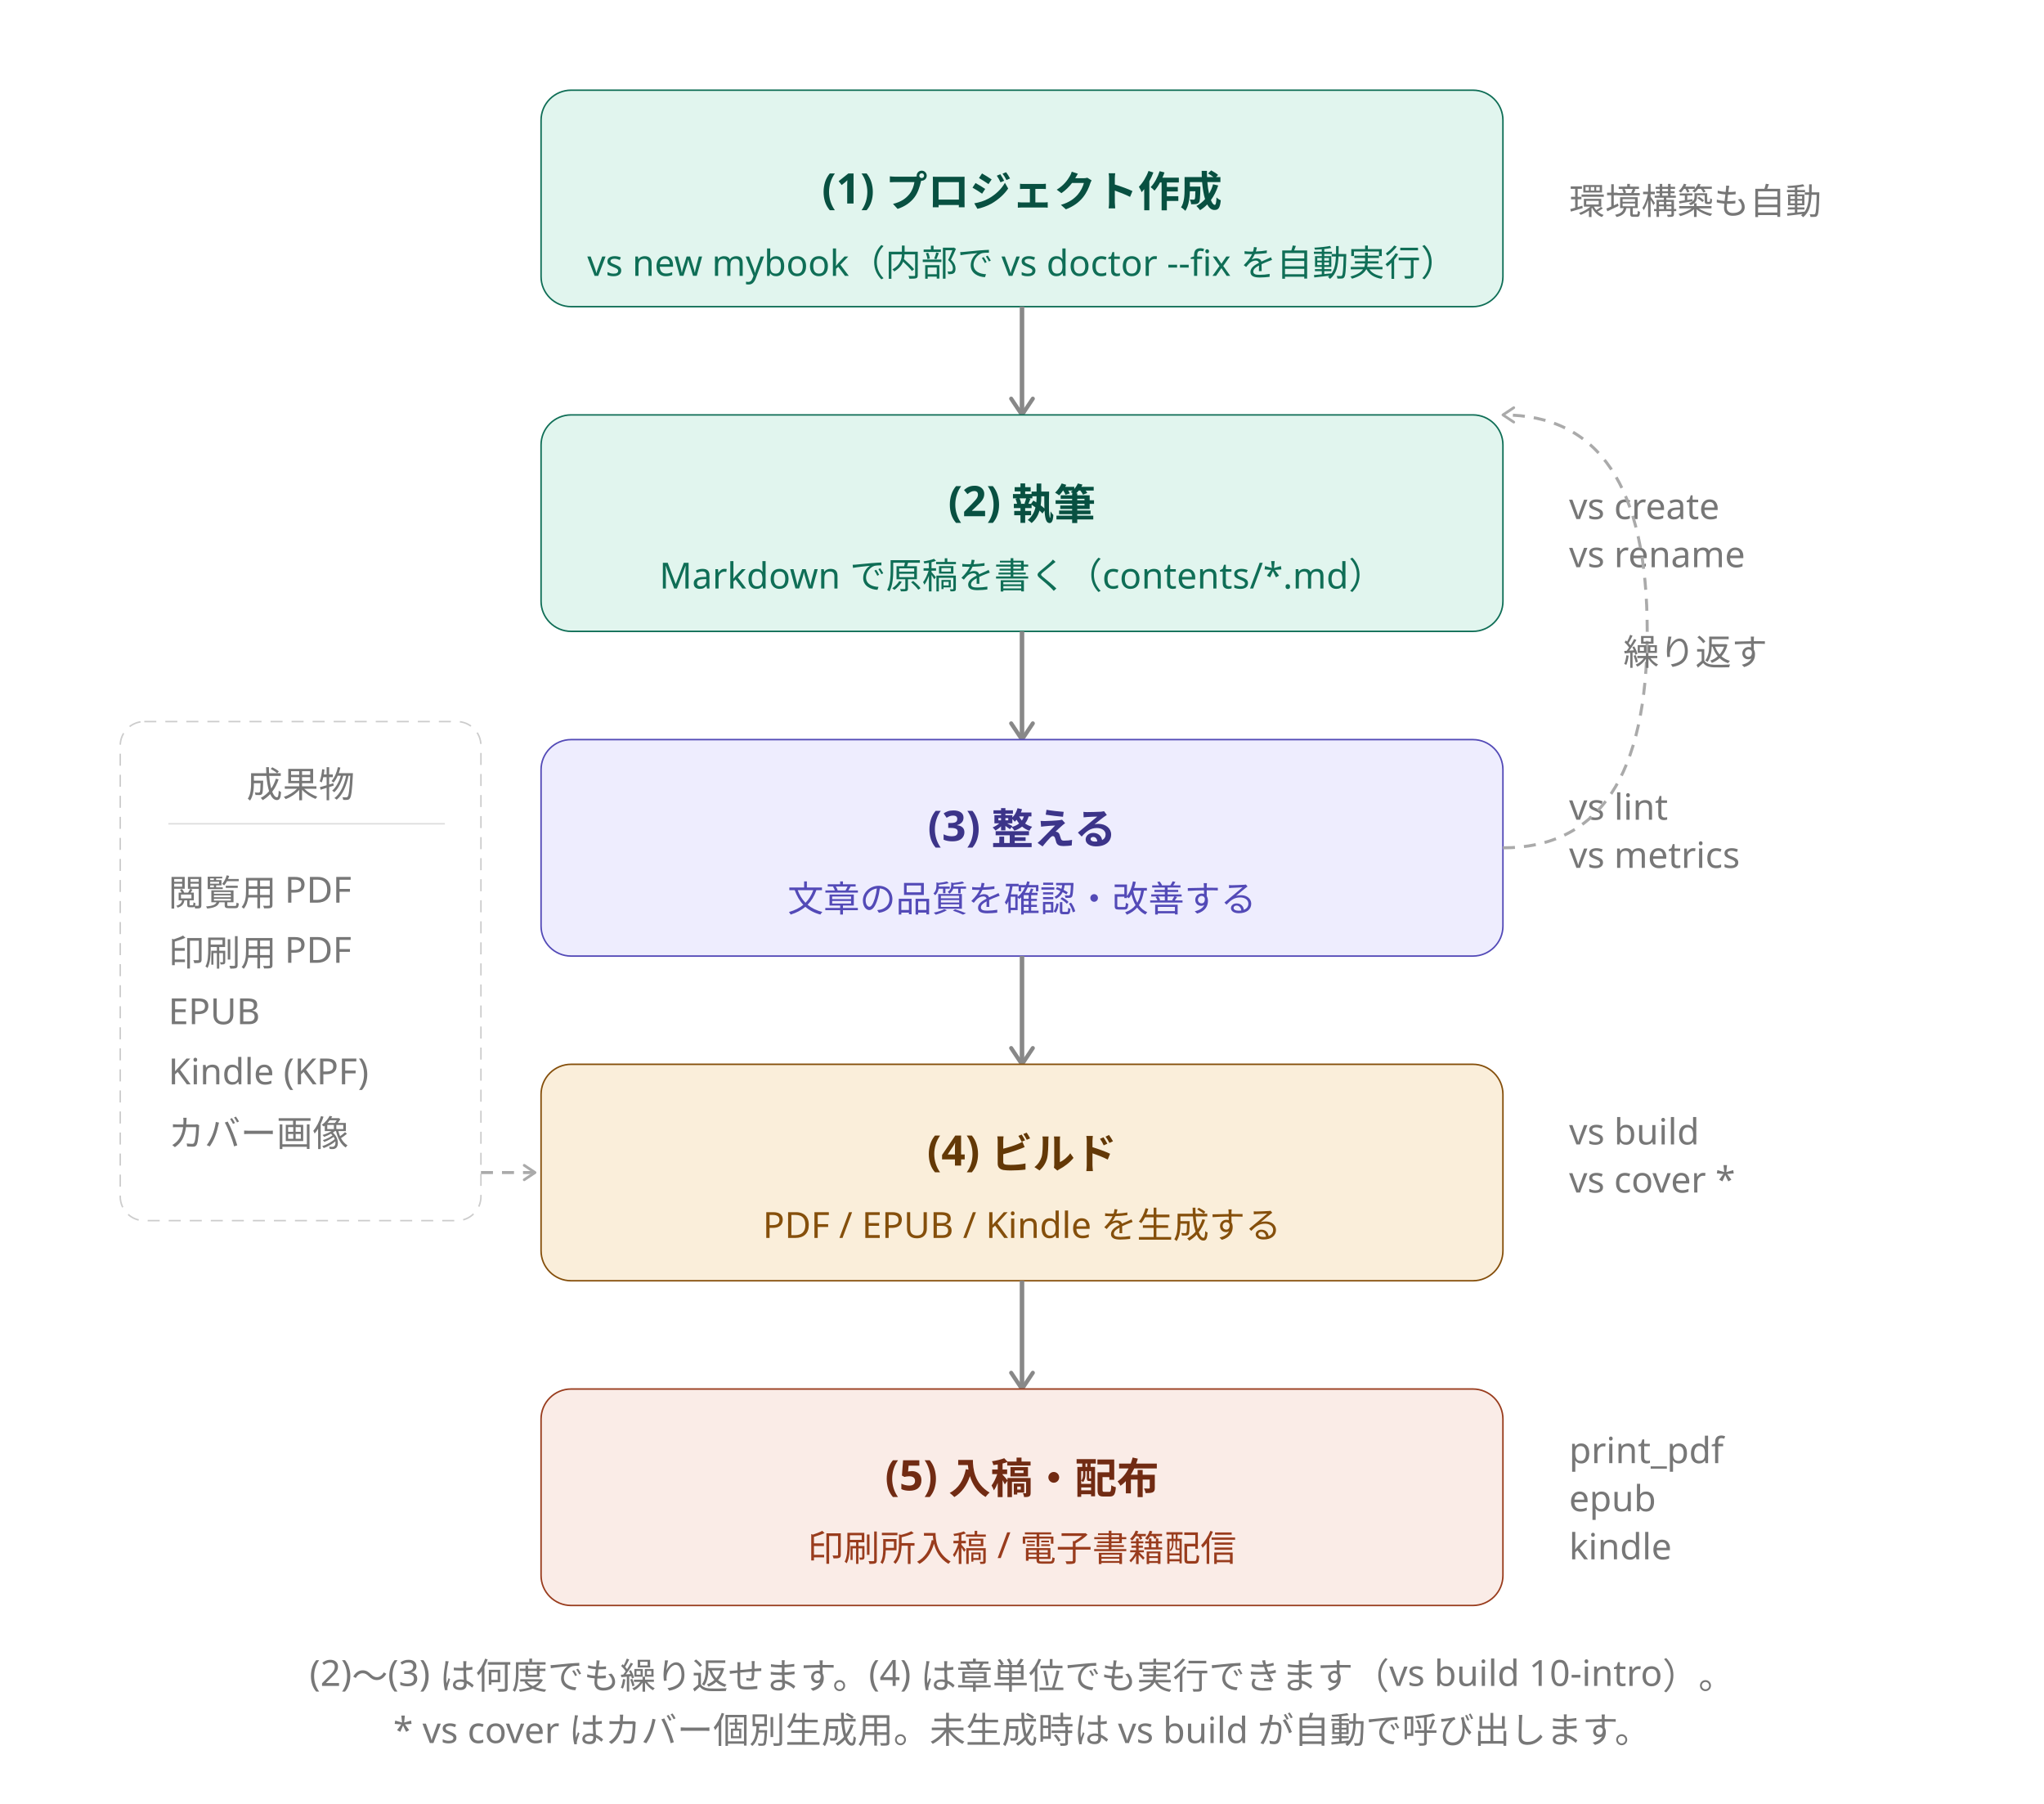
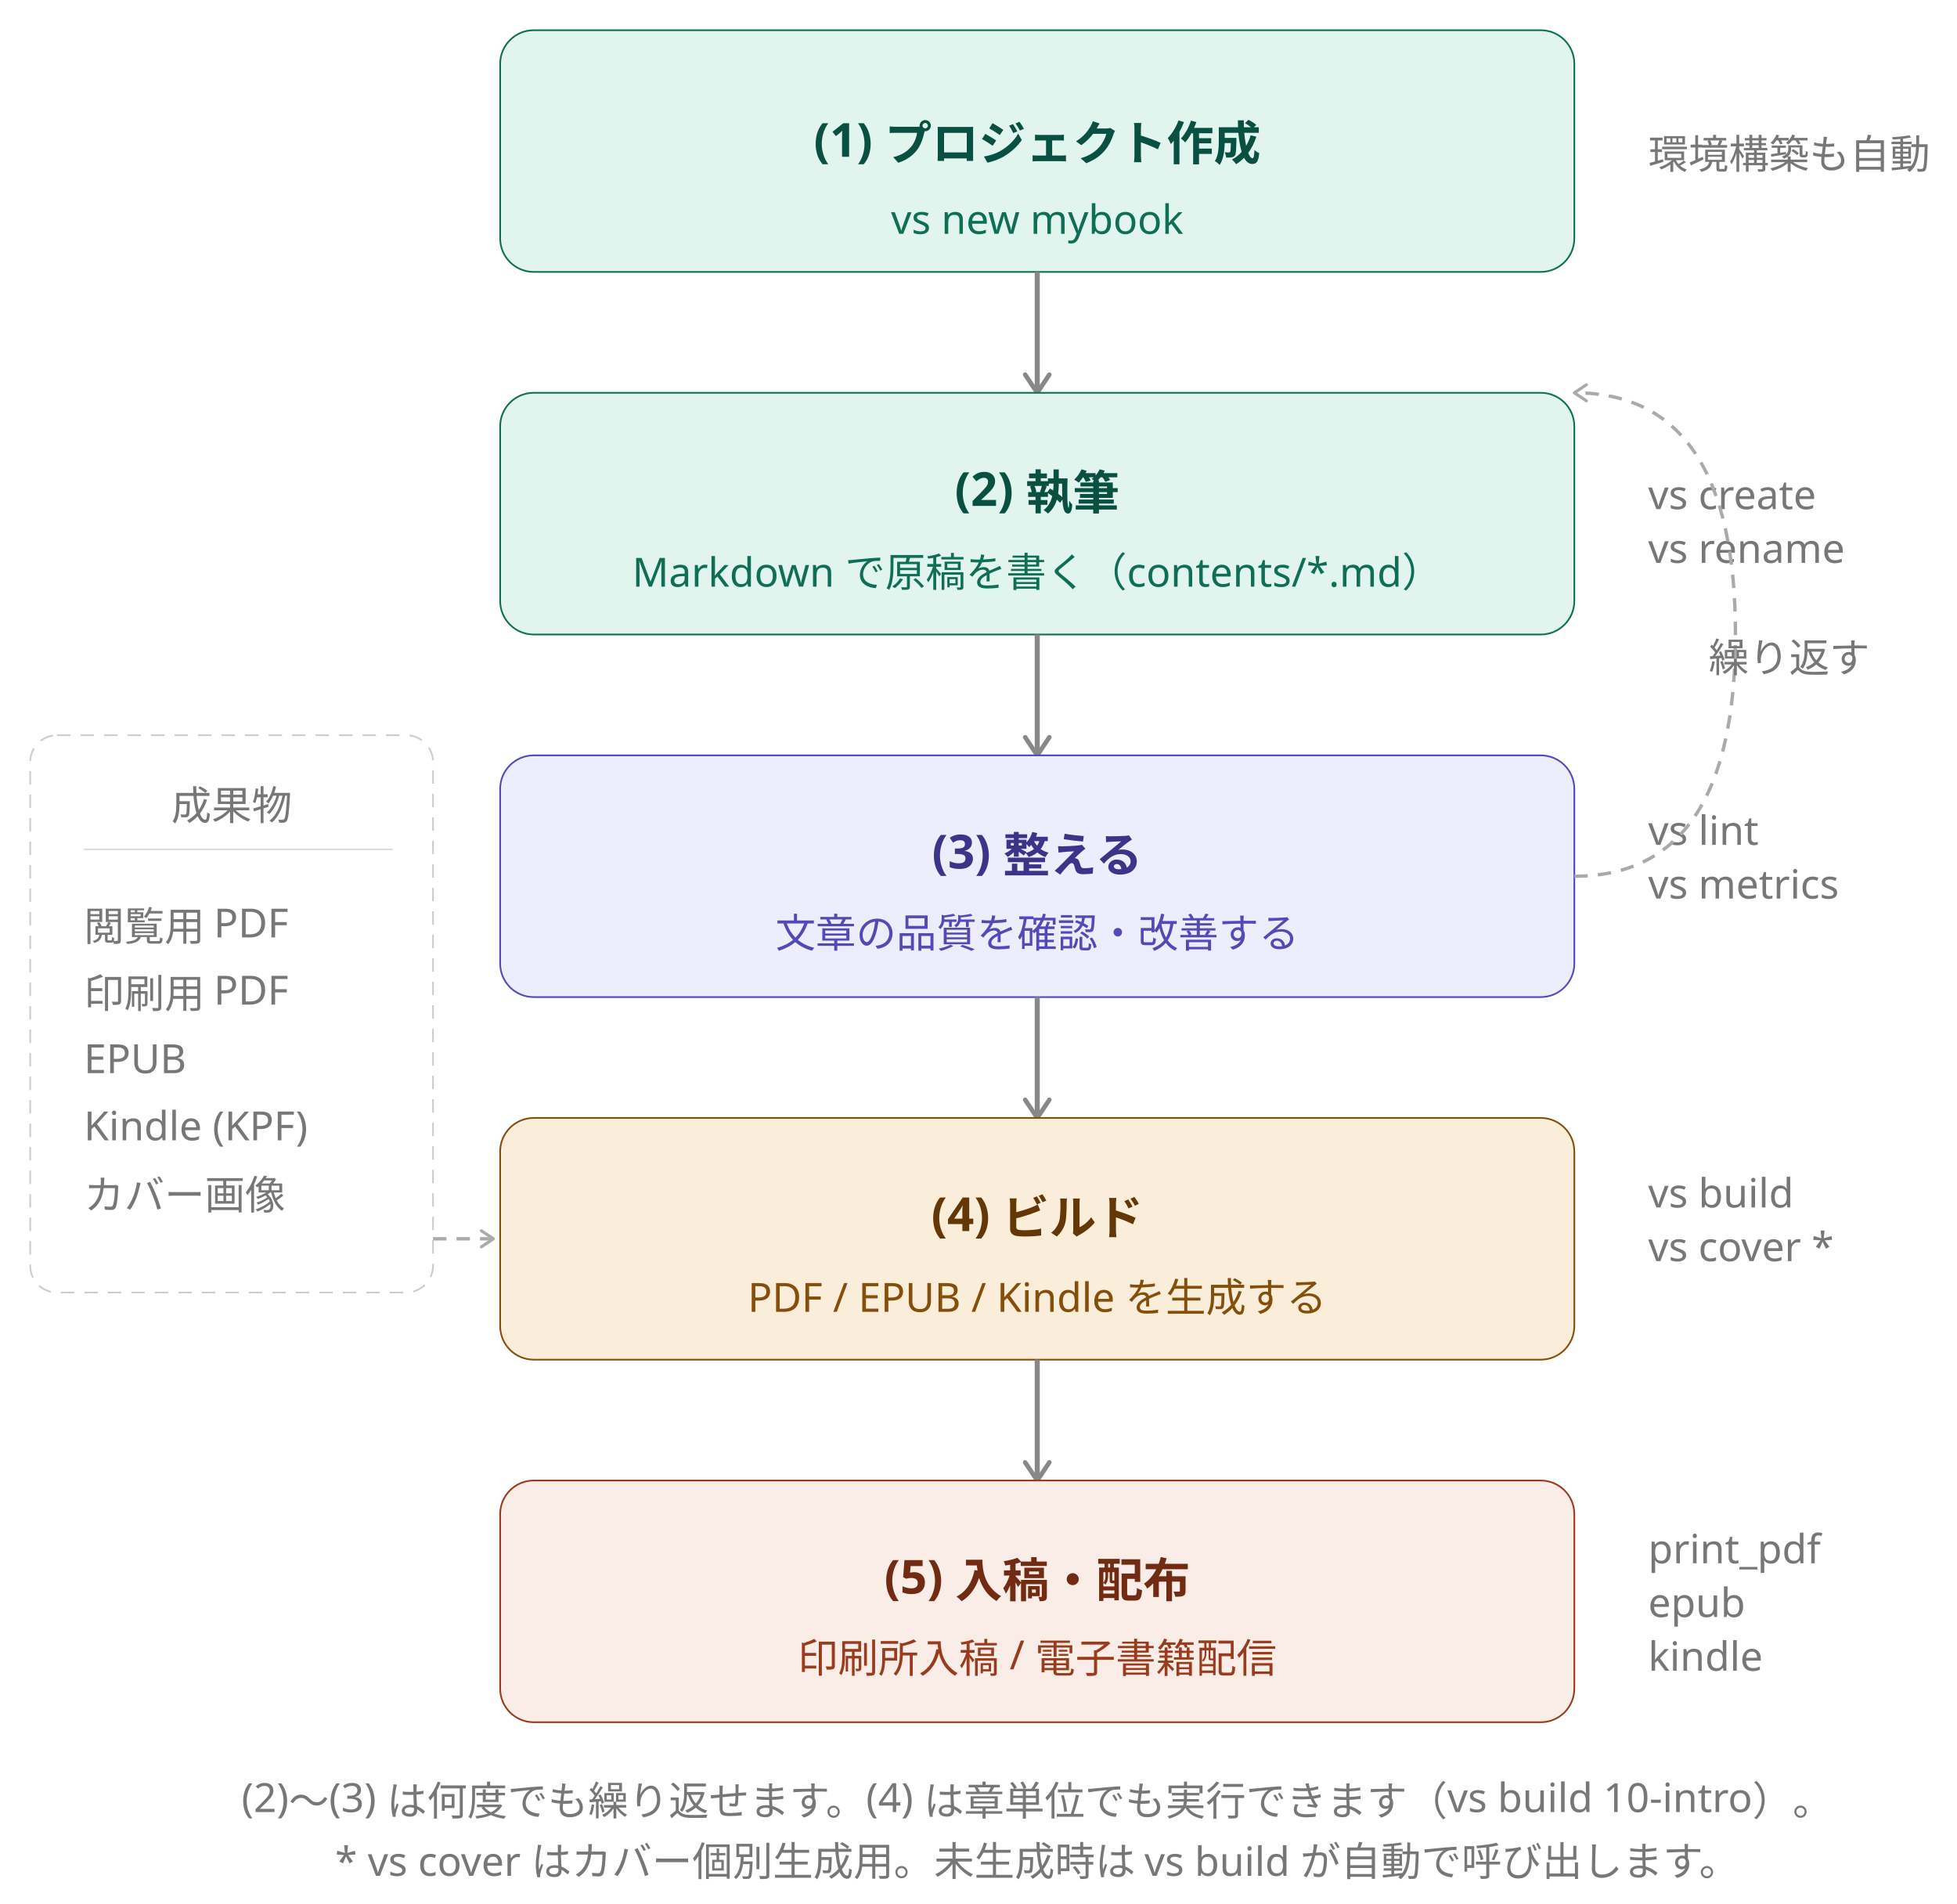
- <svg xmlns="http://www.w3.org/2000/svg" width="100%" viewBox="0 0 680 600" role="img">
+ <svg xmlns="http://www.w3.org/2000/svg" width="100%" viewBox="31 21 583 567" role="img">
  <defs>
    <marker id="arrow" viewBox="0 0 10 10" refX="8" refY="5" markerWidth="6" markerHeight="6" orient="auto-start-reverse">
      <path d="M2 1L8 5L2 9" fill="none" stroke="context-stroke" stroke-width="1.5" stroke-linecap="round" stroke-linejoin="round" />
    </marker>
    <style>
    .box-teal   { fill: #E1F5EE; stroke: #0F6E56; }
    .box-purple { fill: #EEEDFE; stroke: #534AB7; }
    .box-amber  { fill: #FAEEDA; stroke: #854F0B; }
    .box-coral  { fill: #FAECE7; stroke: #993C1D; }
    .th { font-family: sans-serif; font-size: 14px; font-weight: 600; fill: #1a1a1a; }
    .ts { font-family: sans-serif; font-size: 12px; fill: #555; }
    .th-teal   { fill: #085041; }
    .th-purple { fill: #3C3489; }
    .th-amber  { fill: #633806; }
    .th-coral  { fill: #712B13; }
    .ts-teal   { fill: #0F6E56; }
    .ts-purple { fill: #534AB7; }
    .ts-amber  { fill: #854F0B; }
    .ts-coral  { fill: #993C1D; }
    .arr { stroke: #888; stroke-width: 1.5; fill: none; }
    .sub { font-family: sans-serif; font-size: 12px; fill: #777; }
  </style>
  </defs>
  <rect x="180" y="30" width="320" height="72" rx="10" class="box-teal" stroke-width="0.5" />
  <text class="th th-teal" x="340" y="62" text-anchor="middle" dominant-baseline="central">(1) プロジェクト作成</text>
-   <text class="ts ts-teal" x="340" y="86" text-anchor="middle" dominant-baseline="central">vs new mybook（内部で vs doctor --fix を自動実行）</text>
+   <text class="ts ts-teal" x="340" y="86" text-anchor="middle" dominant-baseline="central">vs new mybook</text>
  <text class="sub" x="522" y="66" dominant-baseline="central">環境構築も自動</text>
  <line x1="340" y1="102" x2="340" y2="138" class="arr" marker-end="url(#arrow)" />
  <rect x="180" y="138" width="320" height="72" rx="10" class="box-teal" stroke-width="0.5" />
  <text class="th th-teal" x="340" y="166" text-anchor="middle" dominant-baseline="central">(2) 執筆</text>
  <text class="ts ts-teal" x="340" y="190" text-anchor="middle" dominant-baseline="central">Markdown で原稿を書く（contents/*.md）</text>
  <text class="sub" x="522" y="168" dominant-baseline="central">vs create</text>
  <text class="sub" x="522" y="184" dominant-baseline="central">vs rename</text>
  <line x1="340" y1="210" x2="340" y2="246" class="arr" marker-end="url(#arrow)" />
  <rect x="180" y="246" width="320" height="72" rx="10" class="box-purple" stroke-width="0.5" />
  <text class="th th-purple" x="340" y="274" text-anchor="middle" dominant-baseline="central">(3) 整える</text>
  <text class="ts ts-purple" x="340" y="298" text-anchor="middle" dominant-baseline="central">文章の品質を確認・改善する</text>
  <text class="sub" x="522" y="268" dominant-baseline="central">vs lint</text>
  <text class="sub" x="522" y="284" dominant-baseline="central">vs metrics</text>
  <path d="M 500 282 Q 548 282 548 210 Q 548 138 500 138" fill="none" stroke="#aaa" stroke-width="1" stroke-dasharray="4 3" marker-end="url(#arrow)" />
  <text class="sub" x="564" y="216" text-anchor="middle" dominant-baseline="central">繰り返す</text>
  <line x1="340" y1="318" x2="340" y2="354" class="arr" marker-end="url(#arrow)" />
  <rect x="180" y="354" width="320" height="72" rx="10" class="box-amber" stroke-width="0.5" />
  <text class="th th-amber" x="340" y="382" text-anchor="middle" dominant-baseline="central">(4) ビルド</text>
  <text class="ts ts-amber" x="340" y="406" text-anchor="middle" dominant-baseline="central">PDF / EPUB / Kindle を生成する</text>
  <text class="sub" x="522" y="376" dominant-baseline="central">vs build</text>
  <text class="sub" x="522" y="392" dominant-baseline="central">vs cover *</text>
  <line x1="340" y1="426" x2="340" y2="462" class="arr" marker-end="url(#arrow)" />
  <rect x="180" y="462" width="320" height="72" rx="10" class="box-coral" stroke-width="0.5" />
  <text class="th th-coral" x="340" y="490" text-anchor="middle" dominant-baseline="central">(5) 入稿・配布</text>
  <text class="ts ts-coral" x="340" y="514" text-anchor="middle" dominant-baseline="central">印刷所入稿 / 電子書籍配信</text>
  <text class="sub" x="522" y="482" dominant-baseline="central">print_pdf</text>
  <text class="sub" x="522" y="498" dominant-baseline="central">epub</text>
  <text class="sub" x="522" y="514" dominant-baseline="central">kindle</text>
  <rect x="40" y="240" width="120" height="166" rx="8" fill="none" stroke="#ccc" stroke-width="0.5" stroke-dasharray="4 3" />
  <text class="sub" x="100" y="260" text-anchor="middle" dominant-baseline="central">成果物</text>
  <line x1="56" y1="274" x2="148" y2="274" stroke="#ddd" stroke-width="0.5" />
  <text class="sub" x="56" y="296" dominant-baseline="central">閲覧用 PDF</text>
  <text class="sub" x="56" y="316" dominant-baseline="central">印刷用 PDF</text>
  <text class="sub" x="56" y="336" dominant-baseline="central">EPUB</text>
  <text class="sub" x="56" y="356" dominant-baseline="central">Kindle (KPF)</text>
  <text class="sub" x="56" y="376" dominant-baseline="central">カバー画像</text>
  <line x1="160" y1="390" x2="178" y2="390" stroke="#aaa" stroke-width="1" stroke-dasharray="4 3" marker-end="url(#arrow)" />
  <text class="sub" x="340" y="556" text-anchor="middle" dominant-baseline="central">(2)〜(3) は何度でも繰り返せます。(4) は章単位でも実行できます（vs build 10-intro）。</text>
  <text class="sub" x="340" y="574" text-anchor="middle" dominant-baseline="central">* vs cover はカバー個別生成用。未生成時は vs build が自動で呼び出します。</text>
</svg>
